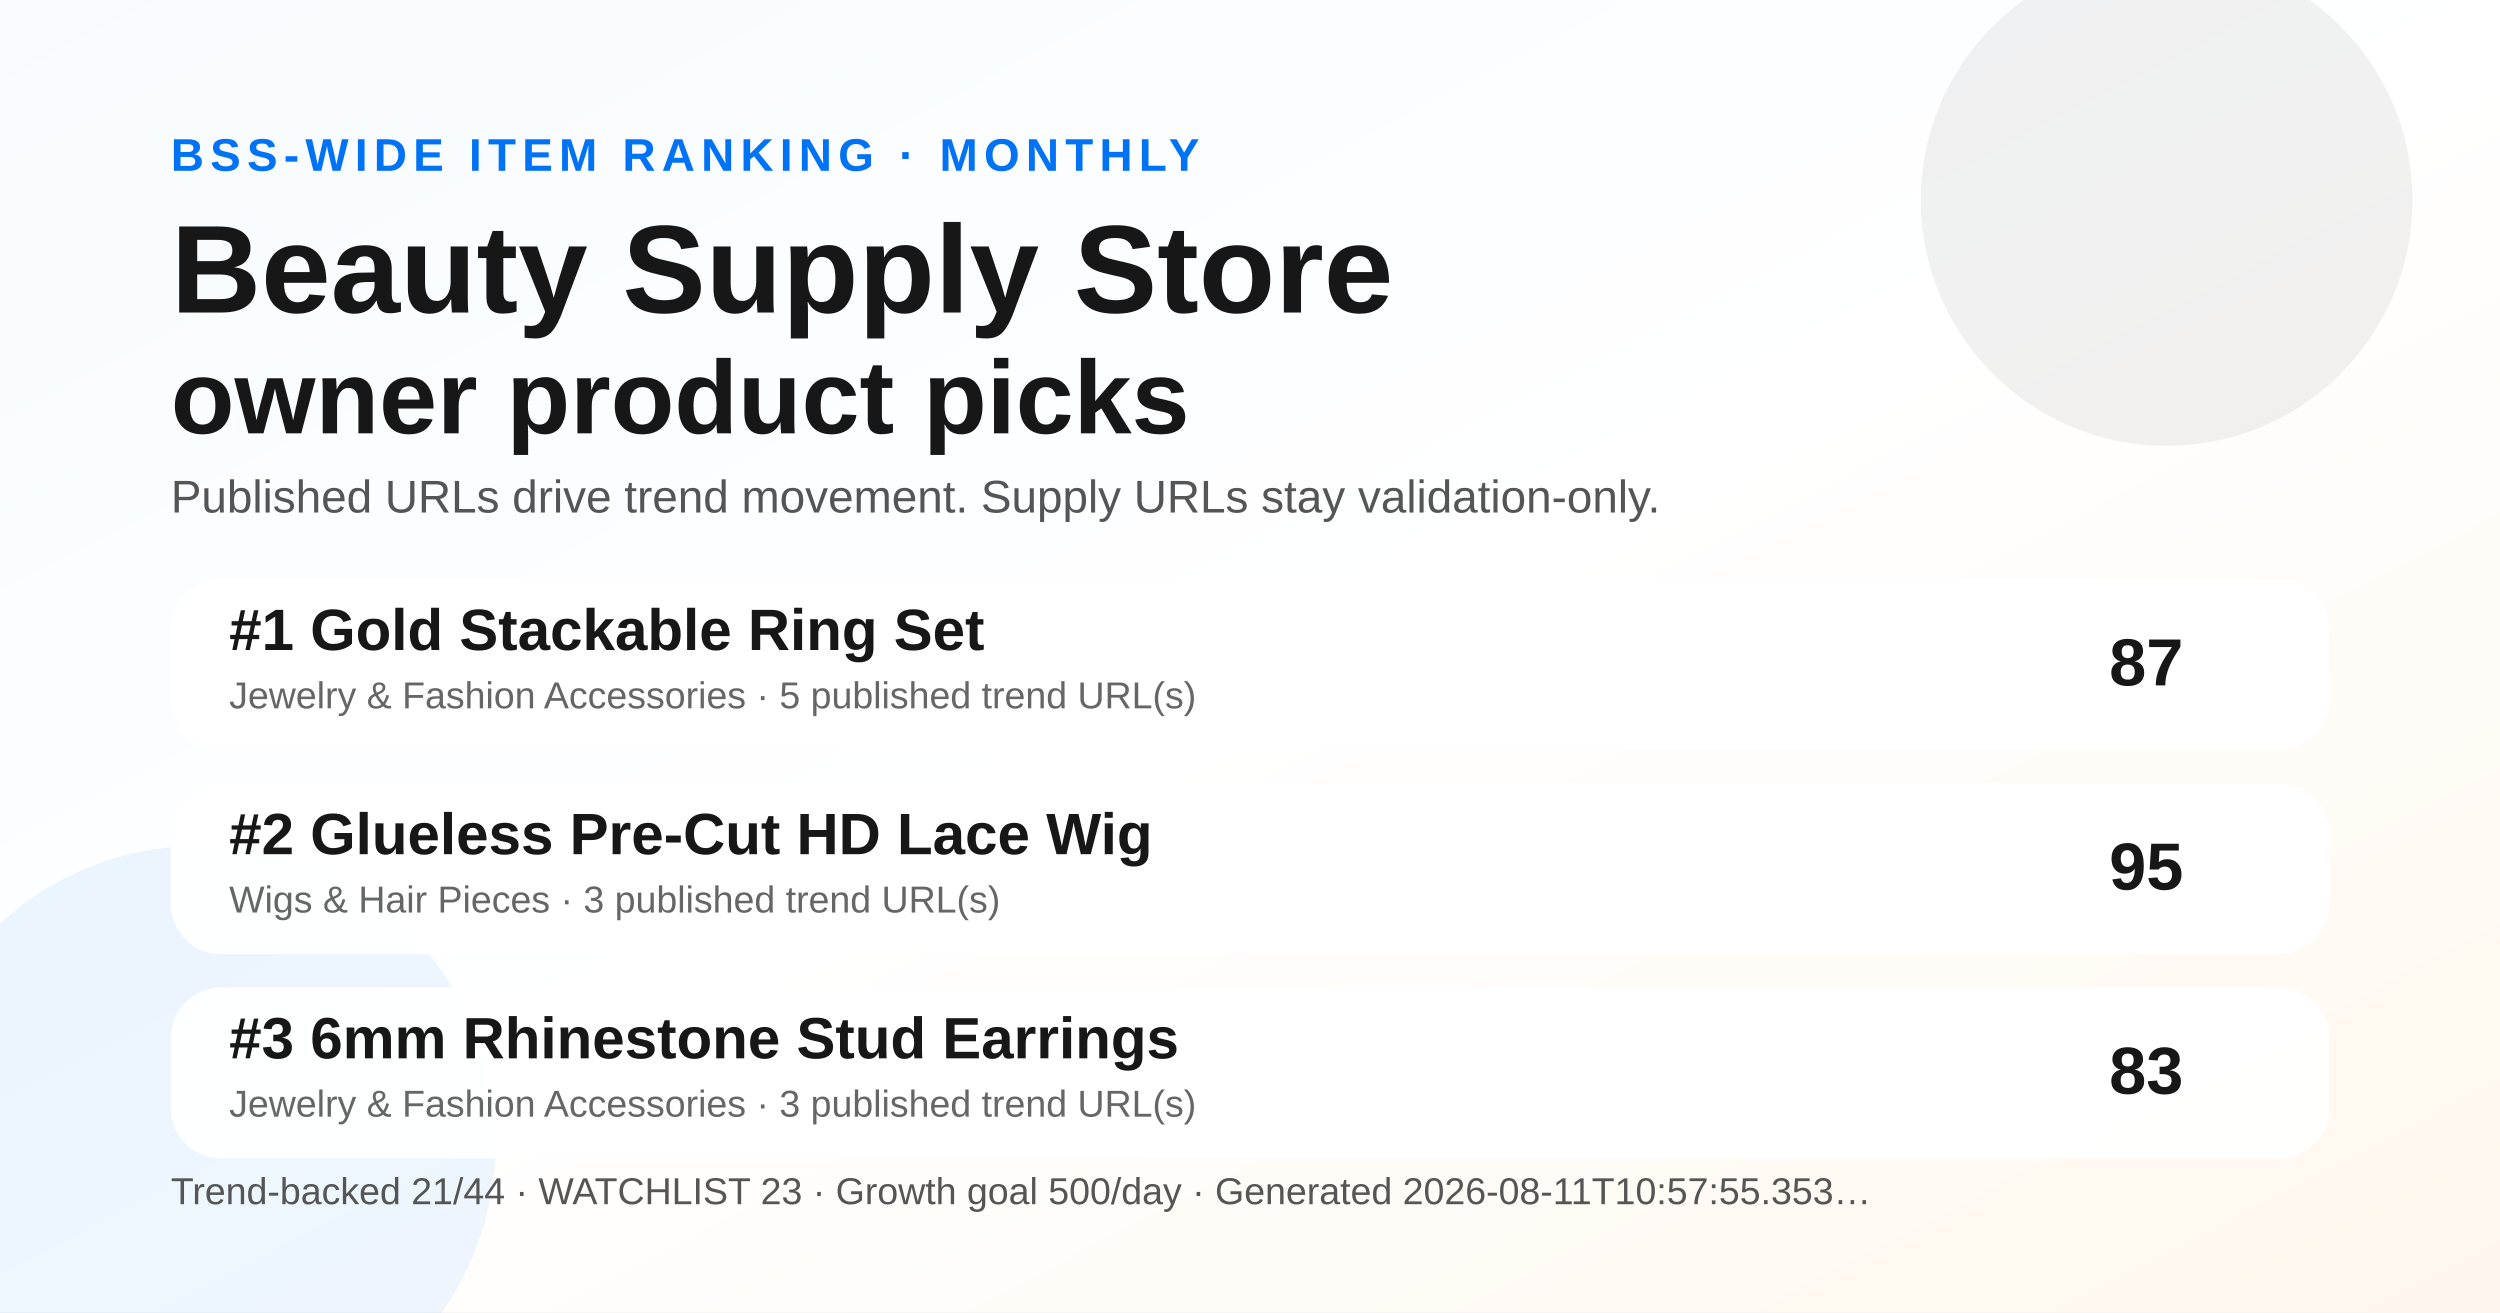
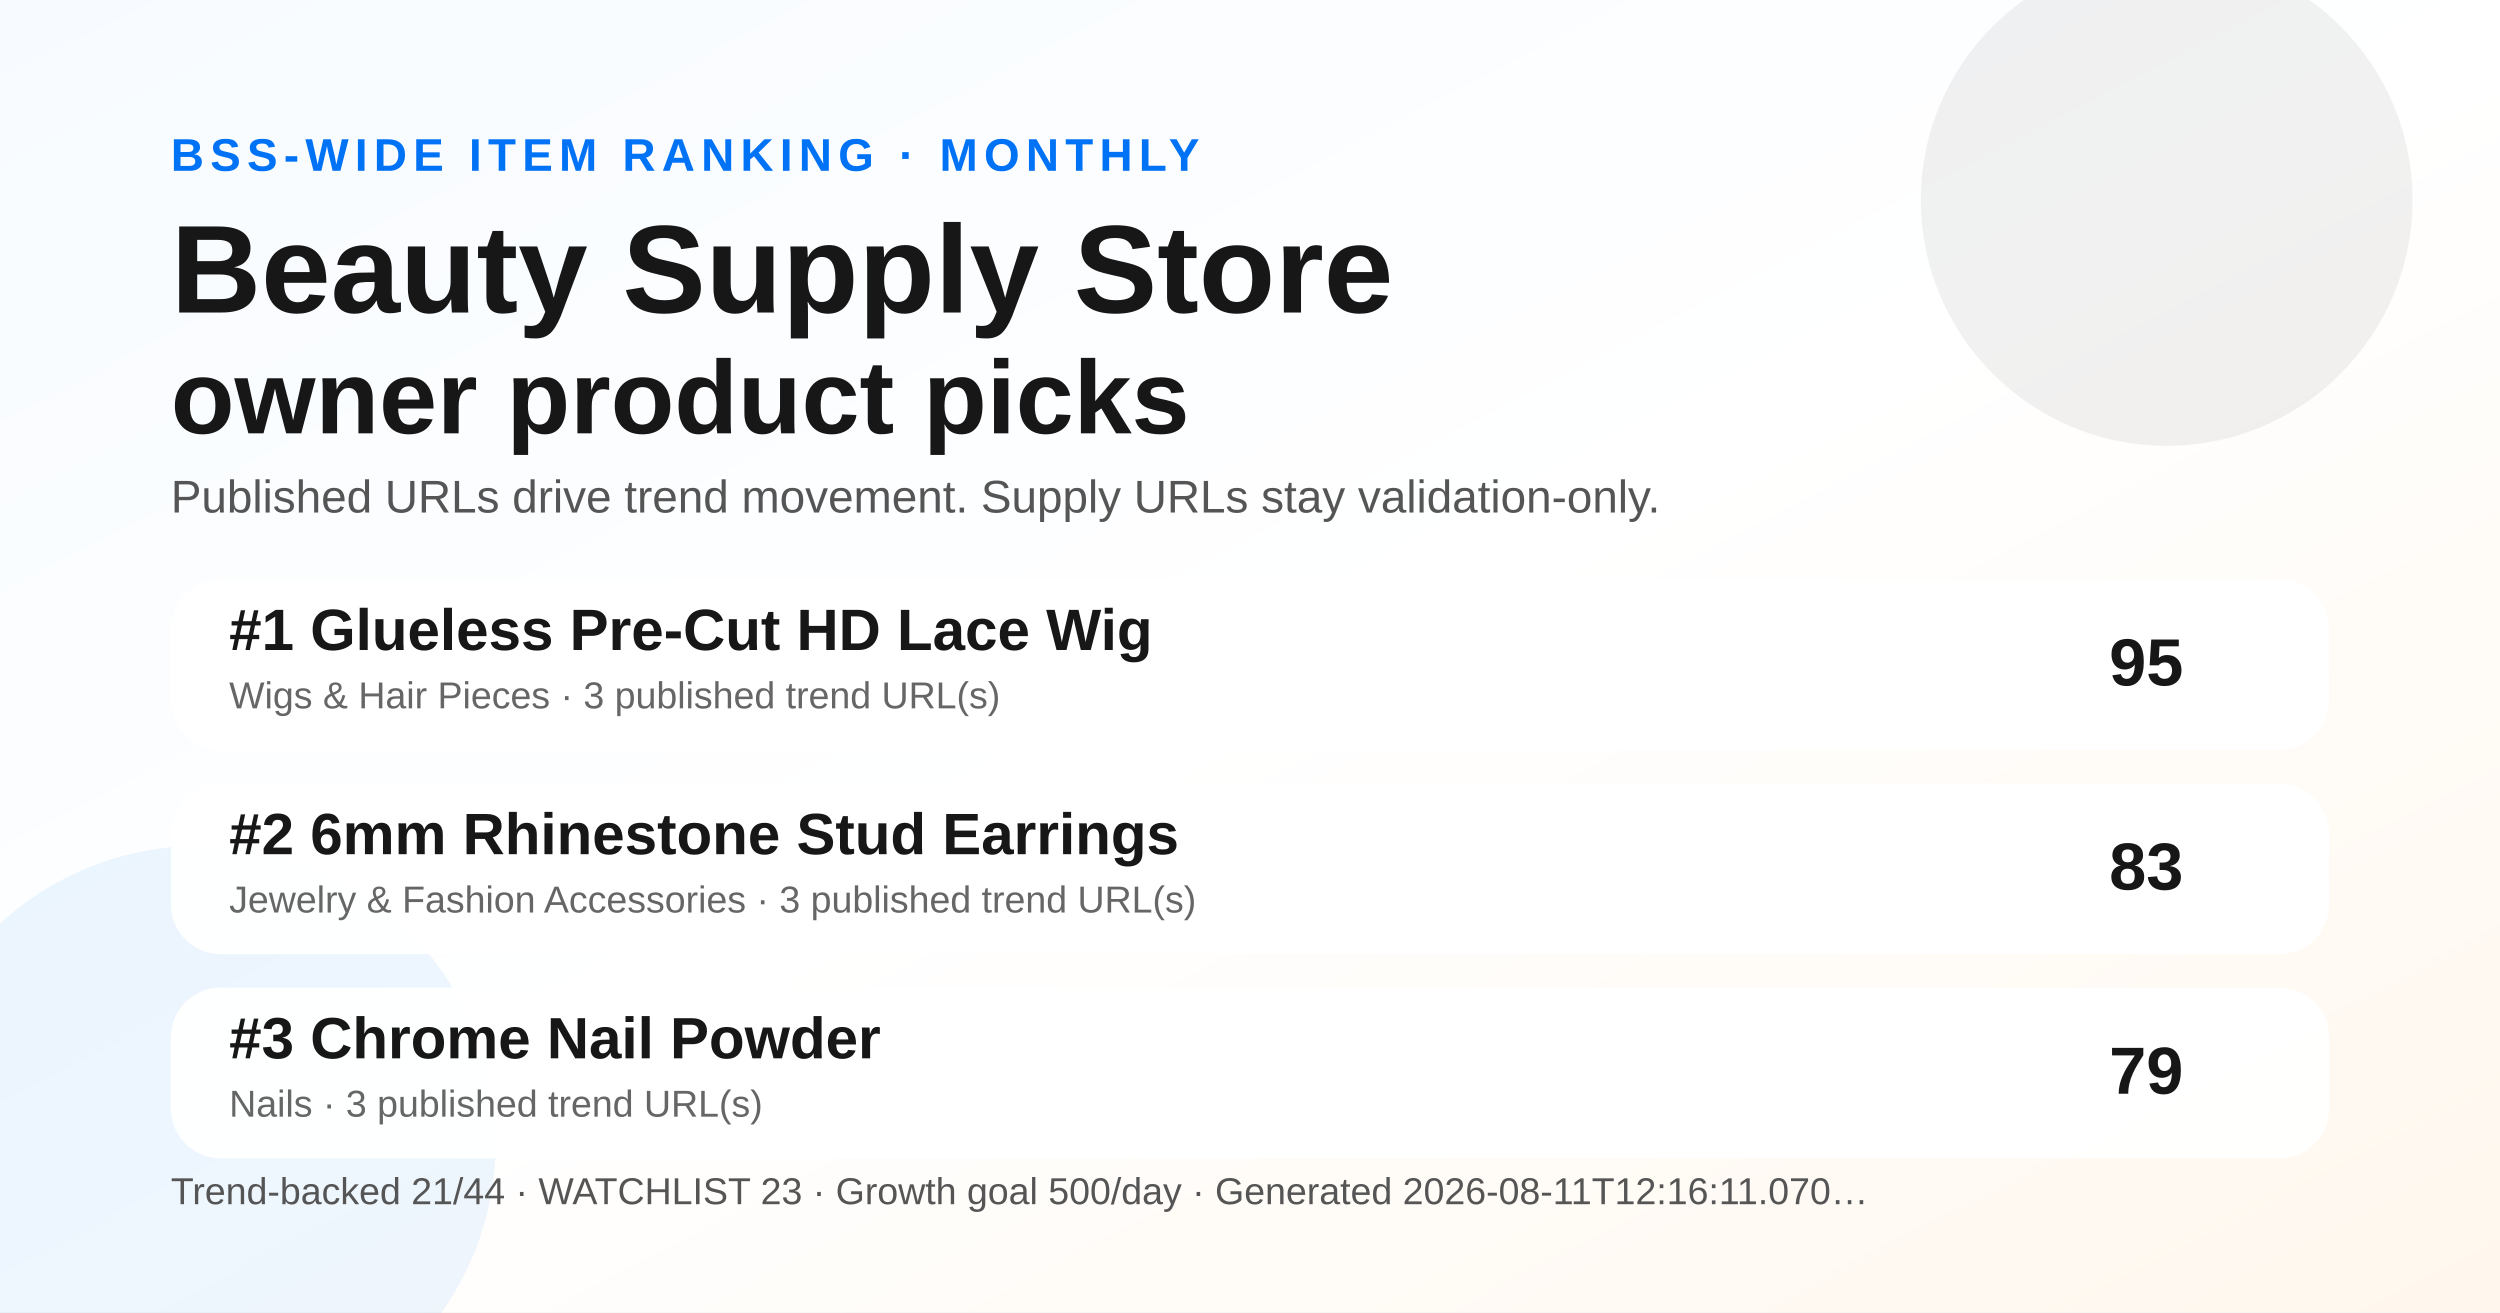
<svg xmlns="http://www.w3.org/2000/svg" width="1200" height="630" viewBox="0 0 1200 630" role="img" aria-label="Monthly BSS Trend Ranking social preview">
  <defs>
    <linearGradient id="bg" x1="0" y1="0" x2="1" y2="1">
      <stop offset="0" stop-color="#f7fbff" />
      <stop offset="0.52" stop-color="#ffffff" />
      <stop offset="1" stop-color="#fff7ed" />
    </linearGradient>
  </defs>
  <rect width="1200" height="630" fill="url(#bg)" />
  <circle cx="1040" cy="96" r="118" fill="#171717" opacity="0.06" />
  <circle cx="96" cy="548" r="142" fill="#0072f5" opacity="0.07" />
  <text x="82" y="82" font-family="Arial, Helvetica, sans-serif" font-size="22" font-weight="700" fill="#0072f5" letter-spacing="3">BSS-WIDE ITEM RANKING · MONTHLY</text>
  <text x="82" y="150" font-family="Arial, Helvetica, sans-serif" font-size="60" font-weight="800" fill="#171717">Beauty Supply Store</text>
  <text x="82" y="208" font-family="Arial, Helvetica, sans-serif" font-size="50" font-weight="800" fill="#171717">owner product picks</text>
  <text x="82" y="246" font-family="Arial, Helvetica, sans-serif" font-size="22" fill="#555555">Published URLs drive trend movement. Supply URLs stay validation-only.</text>
  <g transform="translate(82 278)">
    <rect width="1036" height="82" rx="24" fill="#ffffff" opacity="0.96" />
-     <text x="28" y="34" font-family="Arial, Helvetica, sans-serif" font-size="28" font-weight="700" fill="#171717">#1 Gold Stackable Ring Set</text>
-     <text x="28" y="62" font-family="Arial, Helvetica, sans-serif" font-size="18" fill="#666666">Jewelry &amp; Fashion Accessories · 5 published trend URL(s)</text>
-     <text x="966" y="51" text-anchor="end" font-family="Arial, Helvetica, sans-serif" font-size="32" font-weight="700" fill="#171717">87</text>
+     <text x="28" y="34" font-family="Arial, Helvetica, sans-serif" font-size="28" font-weight="700" fill="#171717">#1 Glueless Pre-Cut HD Lace Wig</text>
+     <text x="28" y="62" font-family="Arial, Helvetica, sans-serif" font-size="18" fill="#666666">Wigs &amp; Hair Pieces · 3 published trend URL(s)</text>
+     <text x="966" y="51" text-anchor="end" font-family="Arial, Helvetica, sans-serif" font-size="32" font-weight="700" fill="#171717">95</text>
  </g>
  <g transform="translate(82 376)">
    <rect width="1036" height="82" rx="24" fill="#ffffff" opacity="0.96" />
-     <text x="28" y="34" font-family="Arial, Helvetica, sans-serif" font-size="28" font-weight="700" fill="#171717">#2 Glueless Pre-Cut HD Lace Wig</text>
-     <text x="28" y="62" font-family="Arial, Helvetica, sans-serif" font-size="18" fill="#666666">Wigs &amp; Hair Pieces · 3 published trend URL(s)</text>
-     <text x="966" y="51" text-anchor="end" font-family="Arial, Helvetica, sans-serif" font-size="32" font-weight="700" fill="#171717">95</text>
+     <text x="28" y="34" font-family="Arial, Helvetica, sans-serif" font-size="28" font-weight="700" fill="#171717">#2 6mm Rhinestone Stud Earrings</text>
+     <text x="28" y="62" font-family="Arial, Helvetica, sans-serif" font-size="18" fill="#666666">Jewelry &amp; Fashion Accessories · 3 published trend URL(s)</text>
+     <text x="966" y="51" text-anchor="end" font-family="Arial, Helvetica, sans-serif" font-size="32" font-weight="700" fill="#171717">83</text>
  </g>
  <g transform="translate(82 474)">
    <rect width="1036" height="82" rx="24" fill="#ffffff" opacity="0.96" />
-     <text x="28" y="34" font-family="Arial, Helvetica, sans-serif" font-size="28" font-weight="700" fill="#171717">#3 6mm Rhinestone Stud Earrings</text>
-     <text x="28" y="62" font-family="Arial, Helvetica, sans-serif" font-size="18" fill="#666666">Jewelry &amp; Fashion Accessories · 3 published trend URL(s)</text>
-     <text x="966" y="51" text-anchor="end" font-family="Arial, Helvetica, sans-serif" font-size="32" font-weight="700" fill="#171717">83</text>
+     <text x="28" y="34" font-family="Arial, Helvetica, sans-serif" font-size="28" font-weight="700" fill="#171717">#3 Chrome Nail Powder</text>
+     <text x="28" y="62" font-family="Arial, Helvetica, sans-serif" font-size="18" fill="#666666">Nails · 3 published trend URL(s)</text>
+     <text x="966" y="51" text-anchor="end" font-family="Arial, Helvetica, sans-serif" font-size="32" font-weight="700" fill="#171717">79</text>
  </g>
  <g transform="translate(82 578)">
-     <text font-family="Arial, Helvetica, sans-serif" font-size="18" fill="#555555">Trend-backed 21/44 · WATCHLIST 23 · Growth goal 500/day · Generated 2026-08-11T10:57:55.353…</text>
+     <text font-family="Arial, Helvetica, sans-serif" font-size="18" fill="#555555">Trend-backed 21/44 · WATCHLIST 23 · Growth goal 500/day · Generated 2026-08-11T12:16:11.070…</text>
  </g>
</svg>
